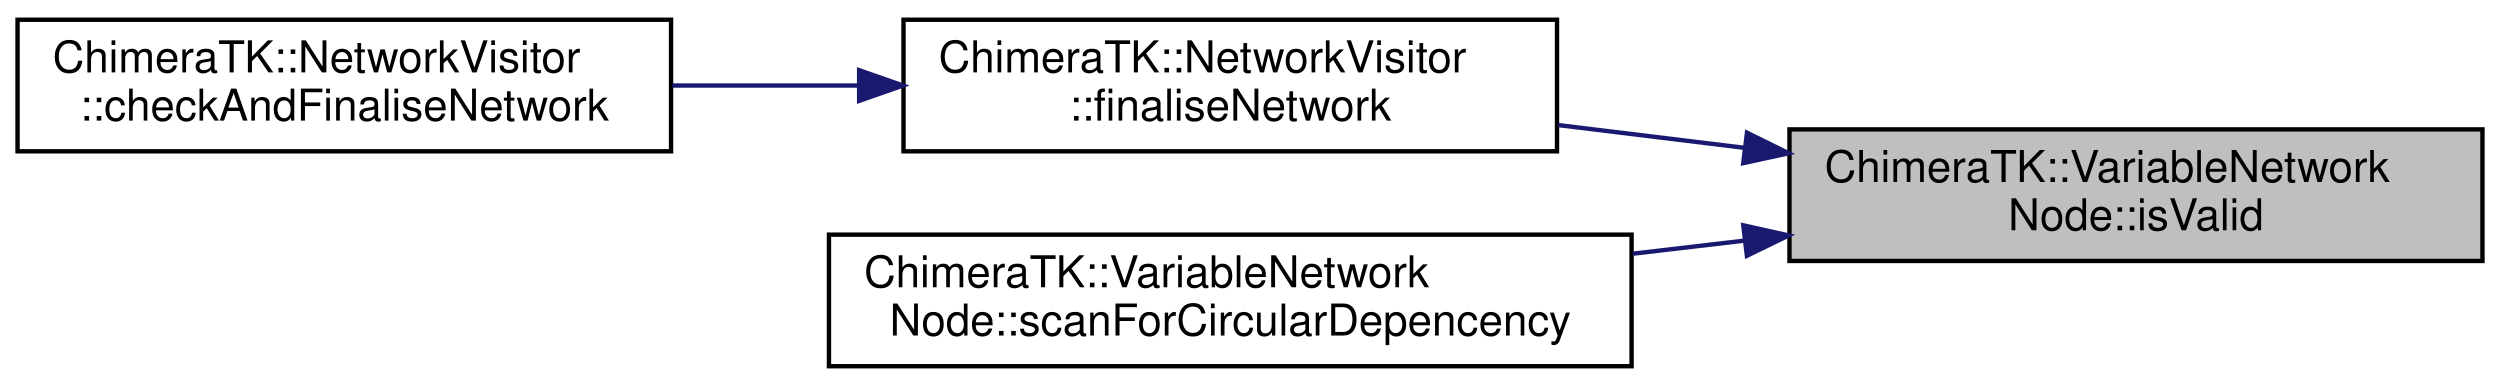
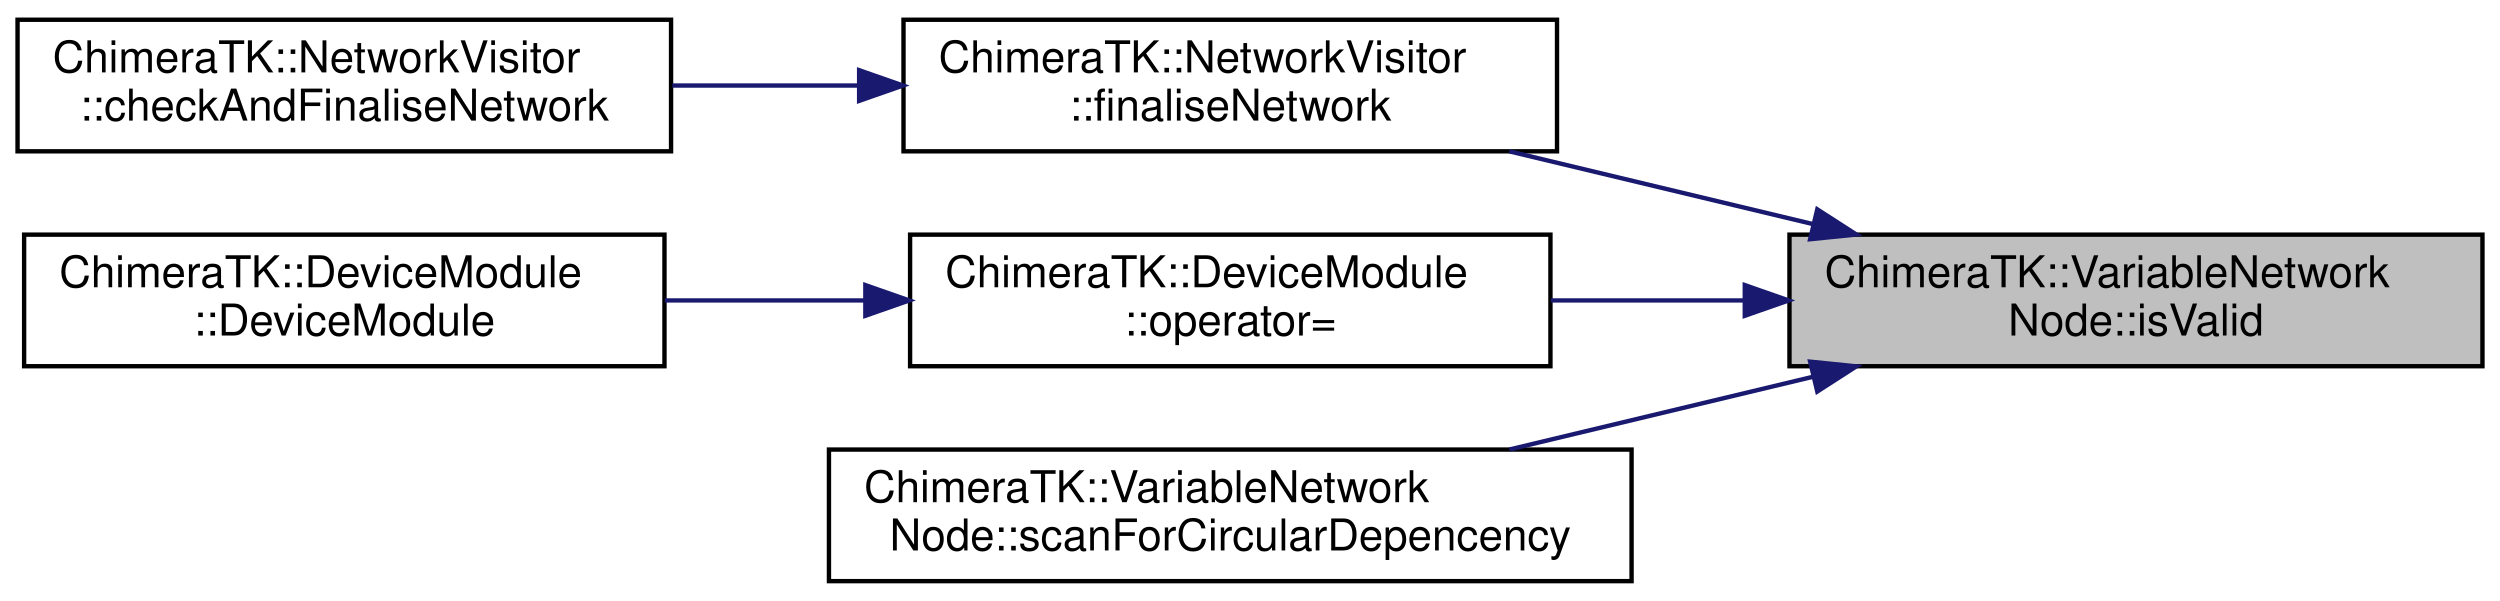
- <svg xmlns="http://www.w3.org/2000/svg" xmlns:xlink="http://www.w3.org/1999/xlink" width="570pt" height="88pt" viewBox="0.00 0.00 570.00 88.00">
-   <g id="graph0" class="graph" transform="scale(1 1) rotate(0) translate(4 84)">
-     <polygon fill="white" stroke="transparent" points="-4,4 -4,-84 566,-84 566,4 -4,4" />
+ <svg xmlns="http://www.w3.org/2000/svg" xmlns:xlink="http://www.w3.org/1999/xlink" width="570pt" height="137pt" viewBox="0.00 0.00 570.00 137.00">
+   <g id="graph0" class="graph" transform="scale(1 1) rotate(0) translate(4 133)">
+     <polygon fill="white" stroke="transparent" points="-4,4 -4,-133 566,-133 566,4 -4,4" />
    <g id="node1" class="node">
      <g id="a_node1">
        <a xlink:title=" ">
-           <polygon fill="#bfbfbf" stroke="black" points="404,-24.5 404,-54.5 562,-54.5 562,-24.5 404,-24.5" />
-           <text text-anchor="start" x="412" y="-42.5" font-family="Helvetica,sans-Serif" font-size="10.00">ChimeraTK::VariableNetwork</text>
-           <text text-anchor="middle" x="483" y="-31.5" font-family="Helvetica,sans-Serif" font-size="10.00">Node::isValid</text>
+           <polygon fill="#bfbfbf" stroke="black" points="404,-49.5 404,-79.5 562,-79.5 562,-49.5 404,-49.5" />
+           <text text-anchor="start" x="412" y="-67.5" font-family="Helvetica,sans-Serif" font-size="10.00">ChimeraTK::VariableNetwork</text>
+           <text text-anchor="middle" x="483" y="-56.5" font-family="Helvetica,sans-Serif" font-size="10.00">Node::isValid</text>
        </a>
      </g>
    </g>
    <g id="node2" class="node">
      <g id="a_node2">
        <a xlink:href="class_chimera_t_k_1_1_network_visitor.html#a97efd4025a01e37a867a5a88c7ea4d57" target="_top" xlink:title=" ">
-           <polygon fill="white" stroke="black" points="202,-49.5 202,-79.5 351,-79.5 351,-49.5 202,-49.5" />
-           <text text-anchor="start" x="210" y="-67.5" font-family="Helvetica,sans-Serif" font-size="10.00">ChimeraTK::NetworkVisitor</text>
-           <text text-anchor="middle" x="276.5" y="-56.5" font-family="Helvetica,sans-Serif" font-size="10.00">::finaliseNetwork</text>
+           <polygon fill="white" stroke="black" points="202,-98.5 202,-128.5 351,-128.5 351,-98.5 202,-98.5" />
+           <text text-anchor="start" x="210" y="-116.5" font-family="Helvetica,sans-Serif" font-size="10.00">ChimeraTK::NetworkVisitor</text>
+           <text text-anchor="middle" x="276.5" y="-105.5" font-family="Helvetica,sans-Serif" font-size="10.00">::finaliseNetwork</text>
        </a>
      </g>
    </g>
    <g id="edge1" class="edge">
-       <path fill="none" stroke="midnightblue" d="M393.61,-50.31C379.49,-52.03 365.01,-53.8 351.27,-55.48" />
-       <polygon fill="midnightblue" stroke="midnightblue" points="394.31,-53.75 403.81,-49.06 393.46,-46.8 394.31,-53.75" />
+       <path fill="none" stroke="midnightblue" d="M409.37,-81.9C386.74,-87.32 362,-93.25 340.13,-98.49" />
+       <polygon fill="midnightblue" stroke="midnightblue" points="410.34,-85.27 419.25,-79.53 408.71,-78.46 410.34,-85.27" />
    </g>
    <g id="node4" class="node">
      <g id="a_node4">
+         <a xlink:href="class_chimera_t_k_1_1_device_module.html#a02616d1bf1bb4319bedbfa654112ca7b" target="_top" xlink:title="Move assignment.">
+           <polygon fill="white" stroke="black" points="203.5,-49.5 203.5,-79.5 349.5,-79.5 349.5,-49.5 203.5,-49.5" />
+           <text text-anchor="start" x="211.5" y="-67.5" font-family="Helvetica,sans-Serif" font-size="10.00">ChimeraTK::DeviceModule</text>
+           <text text-anchor="middle" x="276.5" y="-56.5" font-family="Helvetica,sans-Serif" font-size="10.00">::operator=</text>
+         </a>
+       </g>
+     </g>
+     <g id="edge3" class="edge">
+       <path fill="none" stroke="midnightblue" d="M393.7,-64.5C378.97,-64.5 363.86,-64.5 349.6,-64.5" />
+       <polygon fill="midnightblue" stroke="midnightblue" points="393.81,-68 403.81,-64.5 393.81,-61 393.81,-68" />
+     </g>
+     <g id="node6" class="node">
+       <g id="a_node6">
        <a xlink:href="class_chimera_t_k_1_1_variable_network_node.html#ac6d28568d16b91a0818d1122817613d9" target="_top" xlink:title="Scan the networks and set the isCircularInput() flags if circular dependencies are detected.">
          <polygon fill="white" stroke="black" points="185,-0.5 185,-30.5 368,-30.5 368,-0.5 185,-0.5" />
          <text text-anchor="start" x="193" y="-18.5" font-family="Helvetica,sans-Serif" font-size="10.00">ChimeraTK::VariableNetwork</text>
          <text text-anchor="middle" x="276.5" y="-7.5" font-family="Helvetica,sans-Serif" font-size="10.00">Node::scanForCircularDepencency</text>
        </a>
      </g>
    </g>
-     <g id="edge3" class="edge">
-       <path fill="none" stroke="midnightblue" d="M393.65,-29.13C385.25,-28.15 376.72,-27.14 368.3,-26.16" />
-       <polygon fill="midnightblue" stroke="midnightblue" points="393.47,-32.63 403.81,-30.32 394.29,-25.68 393.47,-32.63" />
+     <g id="edge5" class="edge">
+       <path fill="none" stroke="midnightblue" d="M409.37,-47.1C386.74,-41.68 362,-35.75 340.13,-30.51" />
+       <polygon fill="midnightblue" stroke="midnightblue" points="408.71,-50.54 419.25,-49.47 410.34,-43.73 408.71,-50.54" />
    </g>
    <g id="node3" class="node">
      <g id="a_node3">
        <a xlink:href="class_chimera_t_k_1_1_network_visitor.html#a6699f418b06c5a1fdf94020484bab2a6" target="_top" xlink:title=" ">
-           <polygon fill="white" stroke="black" points="0,-49.5 0,-79.5 149,-79.5 149,-49.5 0,-49.5" />
-           <text text-anchor="start" x="8" y="-67.5" font-family="Helvetica,sans-Serif" font-size="10.00">ChimeraTK::NetworkVisitor</text>
-           <text text-anchor="middle" x="74.5" y="-56.5" font-family="Helvetica,sans-Serif" font-size="10.00">::checkAndFinaliseNetwork</text>
+           <polygon fill="white" stroke="black" points="0,-98.5 0,-128.5 149,-128.5 149,-98.5 0,-98.5" />
+           <text text-anchor="start" x="8" y="-116.5" font-family="Helvetica,sans-Serif" font-size="10.00">ChimeraTK::NetworkVisitor</text>
+           <text text-anchor="middle" x="74.5" y="-105.5" font-family="Helvetica,sans-Serif" font-size="10.00">::checkAndFinaliseNetwork</text>
        </a>
      </g>
    </g>
    <g id="edge2" class="edge">
-       <path fill="none" stroke="midnightblue" d="M191.72,-64.5C177.63,-64.5 163.11,-64.5 149.3,-64.5" />
-       <polygon fill="midnightblue" stroke="midnightblue" points="191.88,-68 201.88,-64.5 191.88,-61 191.88,-68" />
+       <path fill="none" stroke="midnightblue" d="M191.72,-113.5C177.63,-113.5 163.11,-113.5 149.3,-113.5" />
+       <polygon fill="midnightblue" stroke="midnightblue" points="191.88,-117 201.88,-113.5 191.88,-110 191.88,-117" />
+     </g>
+     <g id="node5" class="node">
+       <g id="a_node5">
+         <a xlink:href="class_chimera_t_k_1_1_device_module.html#add1eafa4c303211b2bf12a87efecb873" target="_top" xlink:title="Move operation with the move constructor.">
+           <polygon fill="white" stroke="black" points="1.5,-49.5 1.5,-79.5 147.5,-79.5 147.5,-49.5 1.5,-49.5" />
+           <text text-anchor="start" x="9.5" y="-67.5" font-family="Helvetica,sans-Serif" font-size="10.00">ChimeraTK::DeviceModule</text>
+           <text text-anchor="middle" x="74.5" y="-56.5" font-family="Helvetica,sans-Serif" font-size="10.00">::DeviceModule</text>
+         </a>
+       </g>
+     </g>
+     <g id="edge4" class="edge">
+       <path fill="none" stroke="midnightblue" d="M192.98,-64.5C177.92,-64.5 162.32,-64.5 147.6,-64.5" />
+       <polygon fill="midnightblue" stroke="midnightblue" points="193.3,-68 203.3,-64.5 193.3,-61 193.3,-68" />
    </g>
  </g>
</svg>
